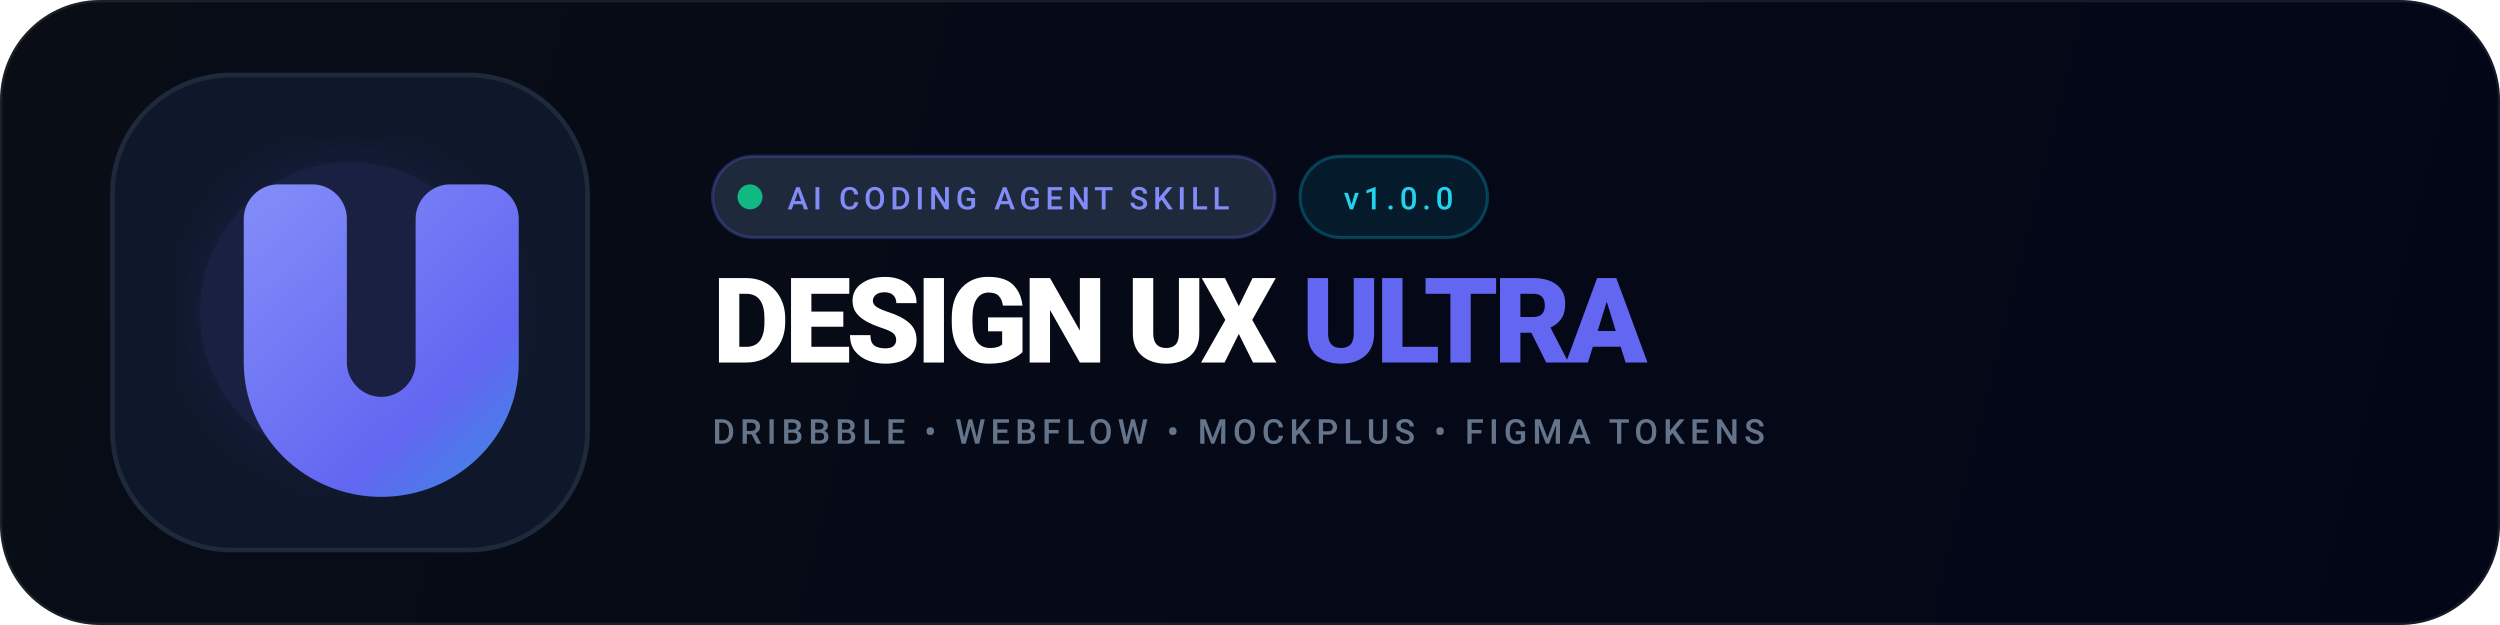
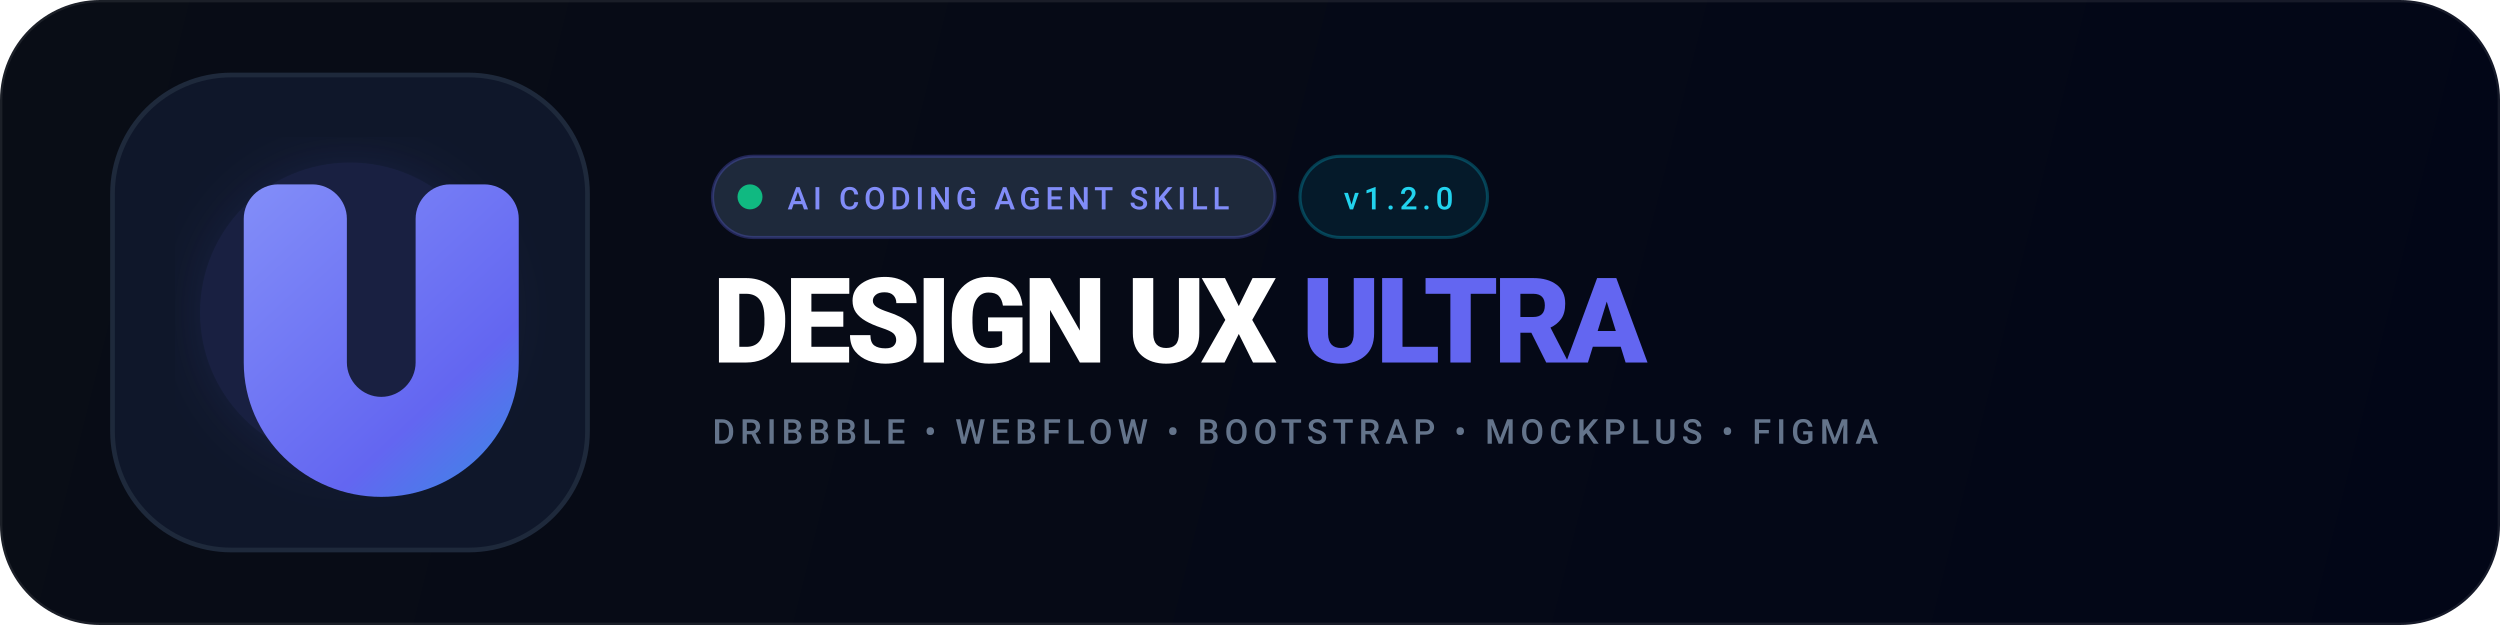
<svg xmlns="http://www.w3.org/2000/svg" viewBox="0 0 800 200" width="800" height="200" fill="none">
  <defs>
    <linearGradient id="bgCanvas" x1="0" y1="0" x2="800" y2="200" gradientUnits="userSpaceOnUse">
      <stop offset="0%" stop-color="#090D16" />
      <stop offset="100%" stop-color="#020617" />
    </linearGradient>
    <linearGradient id="logoMarkGrad" x1="48" y1="36" x2="168" y2="164" gradientUnits="userSpaceOnUse">
      <stop offset="0%" stop-color="#818CF8" />
      <stop offset="50%" stop-color="#6366F1" />
      <stop offset="100%" stop-color="#06B6D4" />
    </linearGradient>
    <linearGradient id="textGrad" x1="210" y1="60" x2="620" y2="120" gradientUnits="userSpaceOnUse">
      <stop offset="0%" stop-color="#FFFFFF" />
      <stop offset="50%" stop-color="#E2E8F0" />
      <stop offset="100%" stop-color="#94A3B8" />
    </linearGradient>
    <linearGradient id="accentGrad" x1="210" y1="120" x2="480" y2="160" gradientUnits="userSpaceOnUse">
      <stop offset="0%" stop-color="#6366F1" />
      <stop offset="50%" stop-color="#06B6D4" />
      <stop offset="100%" stop-color="#34D399" />
    </linearGradient>
    <filter id="glow" x="20" y="20" width="180" height="180" filterUnits="userSpaceOnUse">
      <feGaussianBlur stdDeviation="8" result="blur" />
      <feComposite in="SourceGraphic" in2="blur" operator="over" />
    </filter>
  </defs>
  <style>
    .title-text {
      font-family: -apple-system, BlinkMacSystemFont, "Segoe UI", Roboto, "Plus Jakarta Sans", sans-serif;
      font-weight: 800;
      letter-spacing: -0.04em;
    }
    .subtitle-text {
      font-family: -apple-system, BlinkMacSystemFont, "Segoe UI", Roboto, "JetBrains Mono", monospace;
      font-weight: 500;
      letter-spacing: 0.15em;
    }
  </style>
  <rect width="800" height="200" rx="32" fill="url(#bgCanvas)" />
  <rect width="800" height="200" rx="32" stroke="rgba(255, 255, 255, 0.08)" stroke-width="1.5" />
  <g transform="translate(36, 24)">
    <rect x="0" y="0" width="152" height="152" rx="38" fill="#0F172A" stroke="#1E293B" stroke-width="1.5" />
    <circle cx="76" cy="76" r="48" fill="#6366F1" opacity="0.12" filter="url(#glow)" />
    <path d="M42 46C42 40 47 35 53 35H64C70 35 75 40 75 46V92C75 98 80 103 86 103C92 103 97 98 97 92V46C97 40 102 35 108 35H119C125 35 130 40 130 46V92C130 116 110 135 86 135C62 135 42 116 42 92V46Z" fill="url(#logoMarkGrad)" />
  </g>
  <g transform="translate(228, 50)">
    <rect x="0" y="0" width="180" height="26" rx="13" fill="#1E293B" stroke="rgba(99, 102, 241, 0.3)" stroke-width="1" />
    <circle cx="12" cy="13" r="4" fill="#10B981" />
    <text x="24" y="17" fill="#818CF8" class="subtitle-text" font-size="10">AI CODING AGENT SKILL</text>
    <rect x="188" y="0" width="60" height="26" rx="13" fill="rgba(6, 182, 212, 0.1)" stroke="rgba(6, 182, 212, 0.3)" stroke-width="1" />
-     <text x="202" y="17" fill="#22D3EE" class="subtitle-text" font-size="10">v1.0.0</text>
+     <text x="202" y="17" fill="#22D3EE" class="subtitle-text" font-size="10">v1.2.0</text>
    <text x="0" y="66" fill="url(#textGrad)" class="title-text" font-size="38">
      DESIGN UX <tspan fill="#6366F1">ULTRA</tspan>
    </text>
    <text x="0" y="92" fill="#64748B" class="subtitle-text" font-size="11">
-       DRIBBBLE • WEBFLOW • MOCKPLUS • FIGMA TOKENS
+       DRIBBBLE • WEBFLOW • BOOTSTRAP • MOCKPLUS • FIGMA
    </text>
  </g>
</svg>
